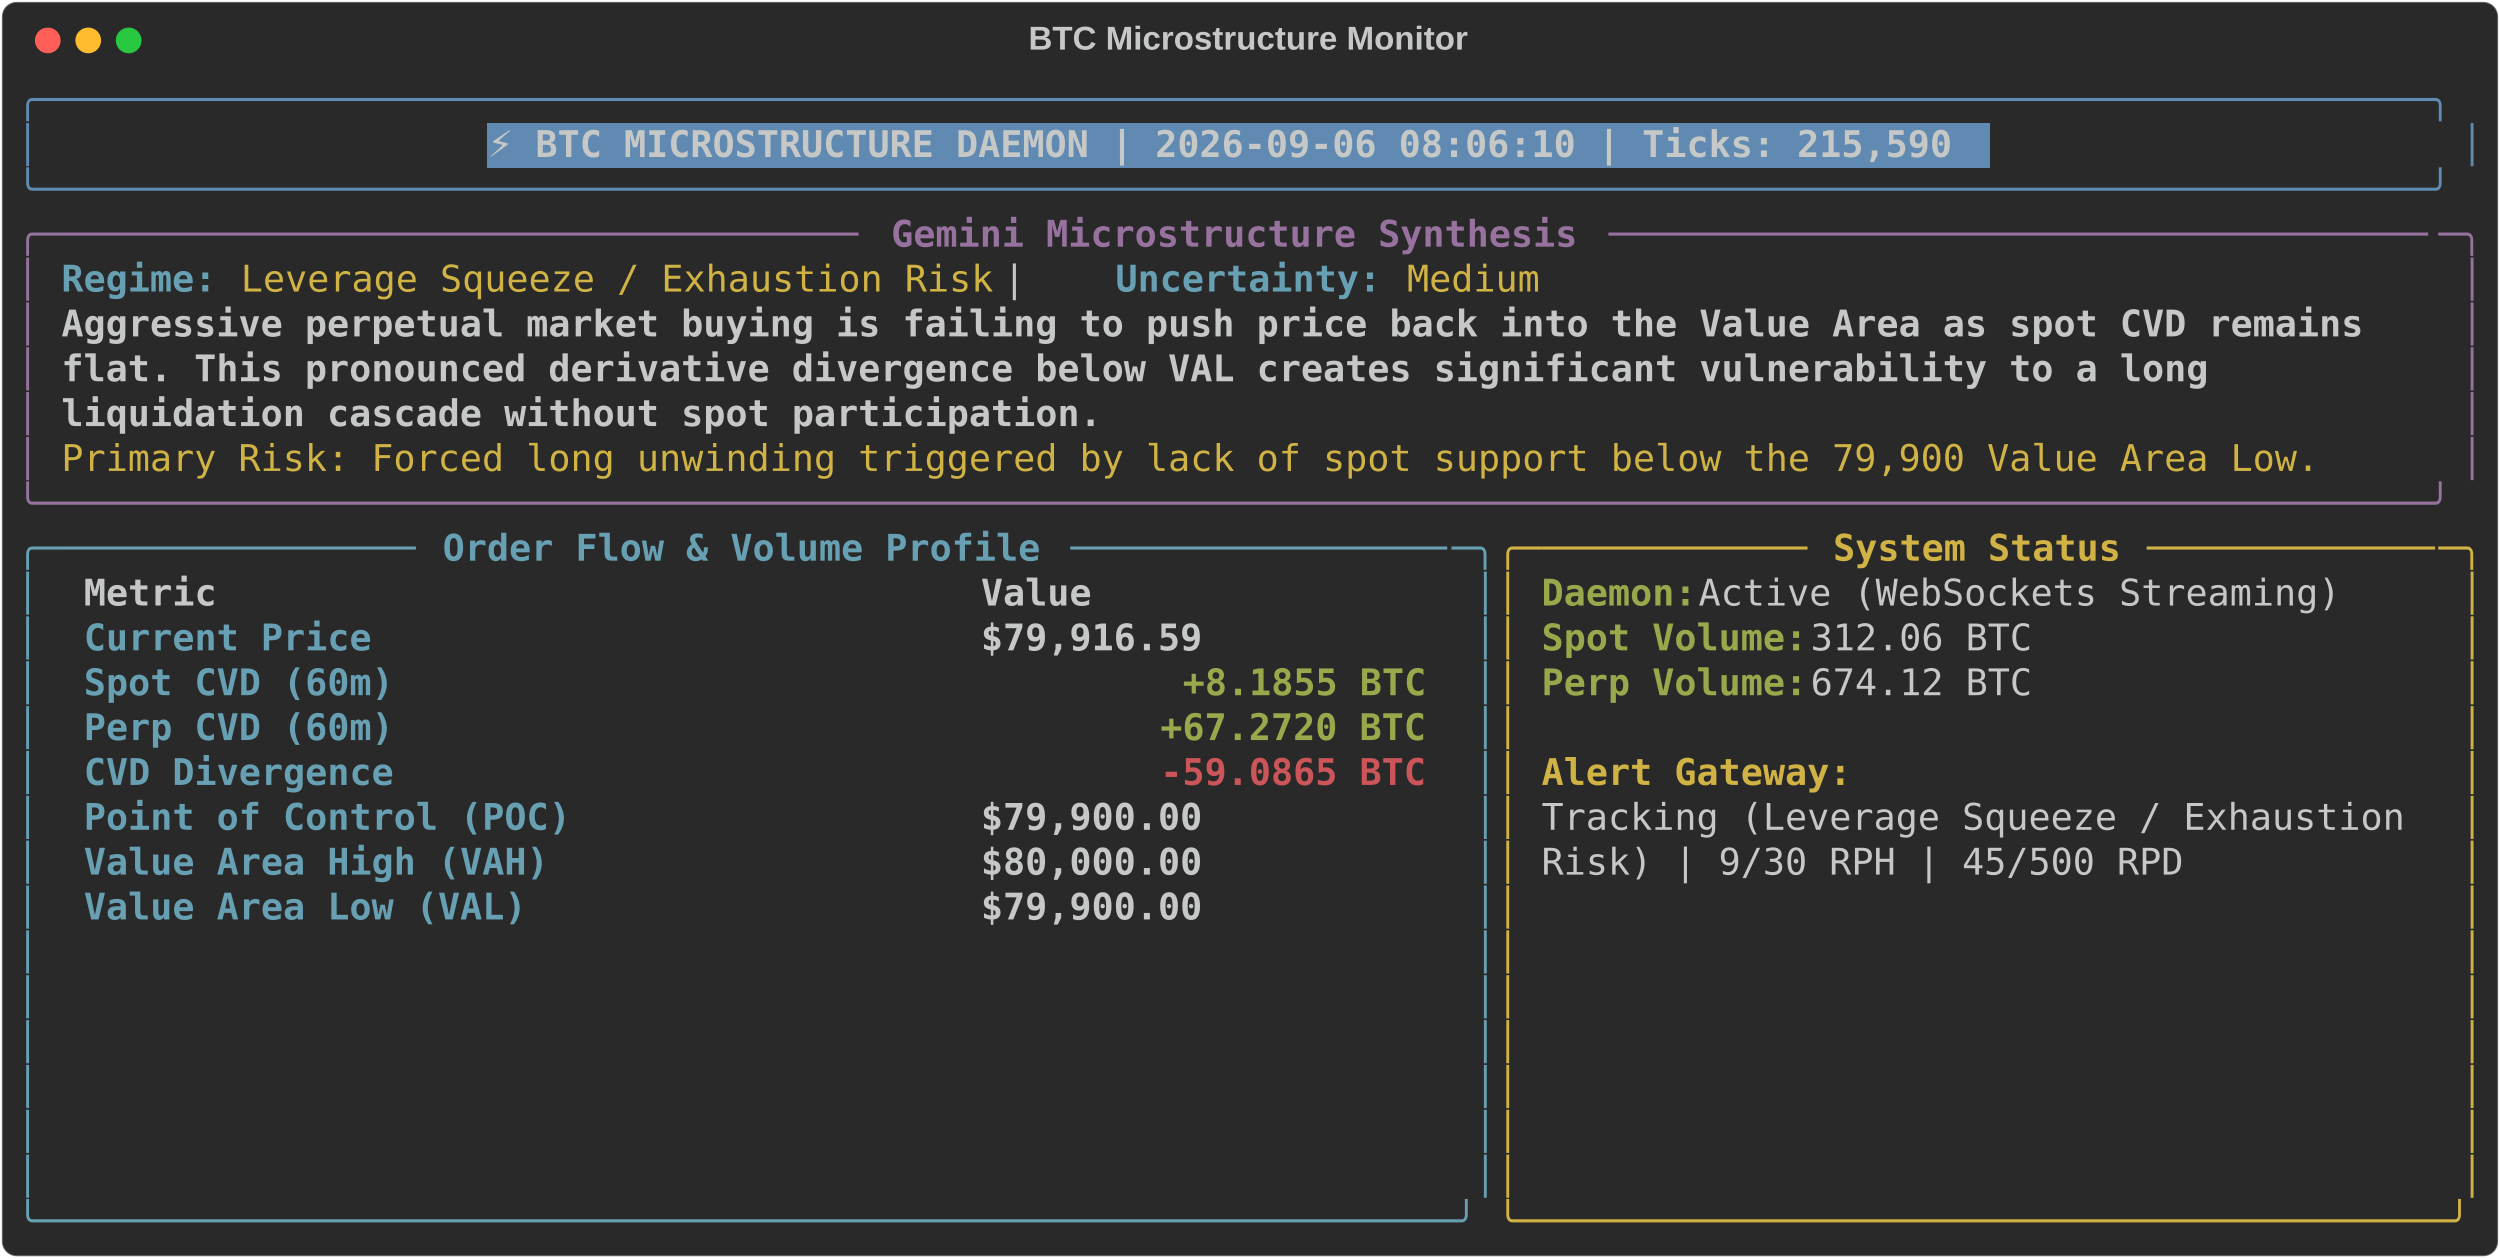
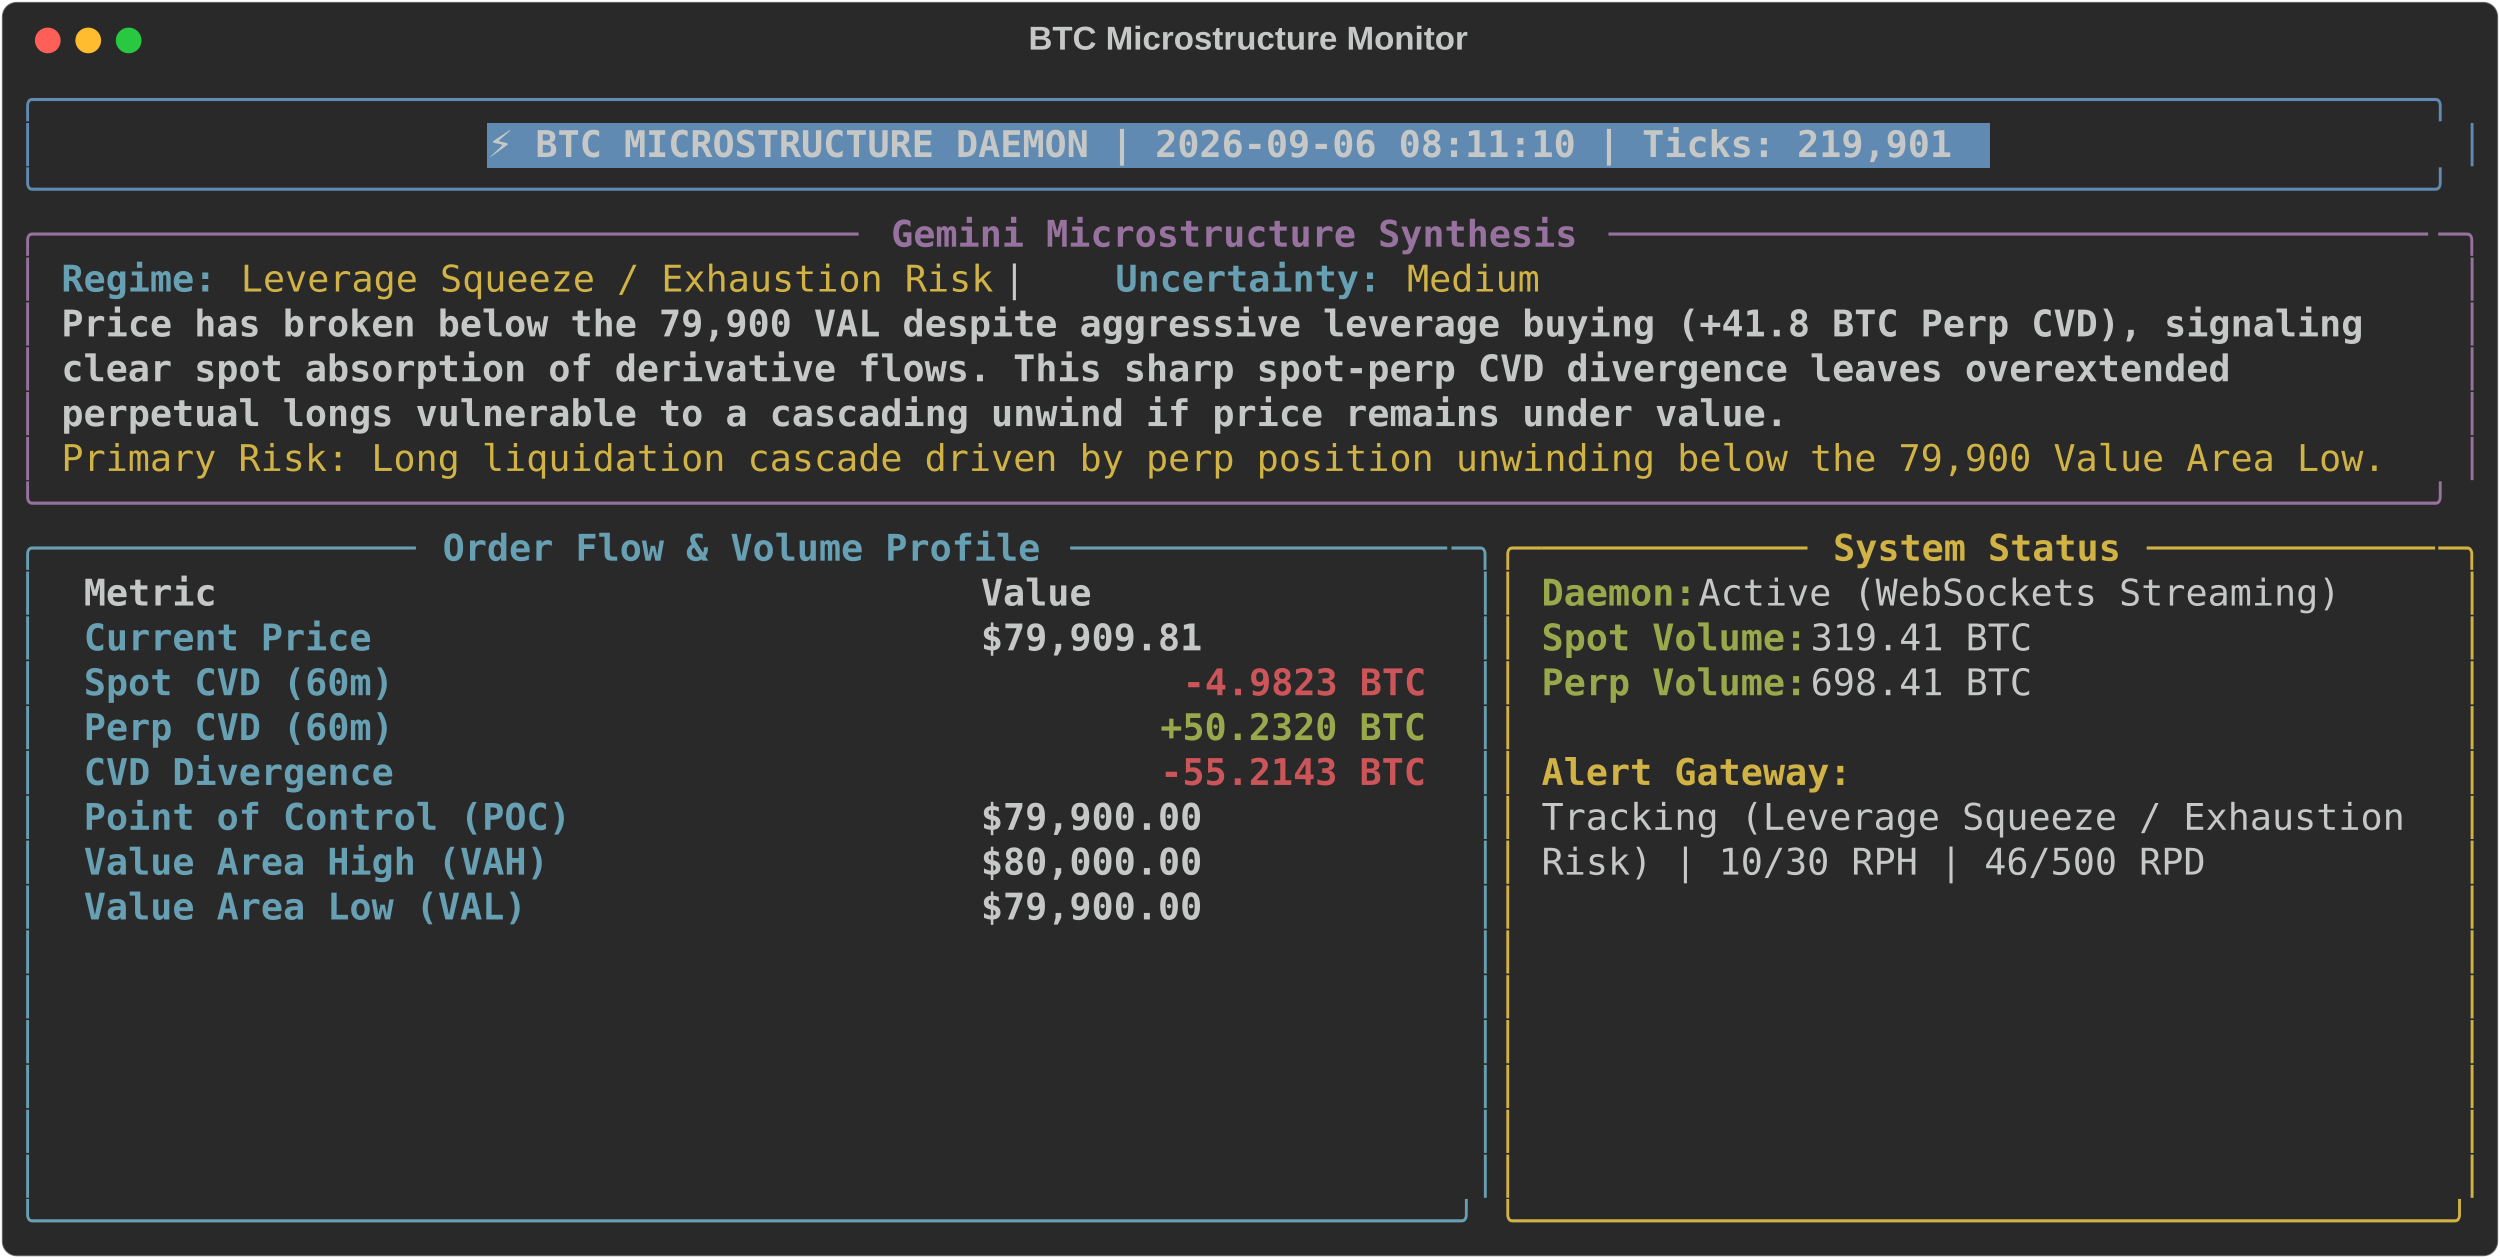
<svg xmlns="http://www.w3.org/2000/svg" class="rich-terminal" viewBox="0 0 1360 684.4">
  <style>

    @font-face {
        font-family: "Fira Code";
        src: local("FiraCode-Regular"),
                url("https://cdnjs.cloudflare.com/ajax/libs/firacode/6.2.0/woff2/FiraCode-Regular.woff2") format("woff2"),
                url("https://cdnjs.cloudflare.com/ajax/libs/firacode/6.2.0/woff/FiraCode-Regular.woff") format("woff");
        font-style: normal;
        font-weight: 400;
    }
    @font-face {
        font-family: "Fira Code";
        src: local("FiraCode-Bold"),
                url("https://cdnjs.cloudflare.com/ajax/libs/firacode/6.2.0/woff2/FiraCode-Bold.woff2") format("woff2"),
                url("https://cdnjs.cloudflare.com/ajax/libs/firacode/6.2.0/woff/FiraCode-Bold.woff") format("woff");
        font-style: bold;
        font-weight: 700;
    }

-     .terminal-547276421-matrix {
+     .terminal-3499084422-matrix {
        font-family: Fira Code, monospace;
        font-size: 20px;
        line-height: 24.4px;
        font-variant-east-asian: full-width;
    }

-     .terminal-547276421-title {
+     .terminal-3499084422-title {
        font-size: 18px;
        font-weight: bold;
        font-family: arial;
    }

-     .terminal-547276421-r1 { fill: #608ab1 }
- .terminal-547276421-r2 { fill: #c5c8c6 }
- .terminal-547276421-r3 { fill: #c5c8c6;font-weight: bold }
- .terminal-547276421-r4 { fill: #98729f }
- .terminal-547276421-r5 { fill: #98729f;font-weight: bold }
- .terminal-547276421-r6 { fill: #68a0b3;font-weight: bold }
- .terminal-547276421-r7 { fill: #d0b344 }
- .terminal-547276421-r8 { fill: #68a0b3 }
- .terminal-547276421-r9 { fill: #d0b344;font-weight: bold }
- .terminal-547276421-r10 { fill: #98a84b;font-weight: bold }
- .terminal-547276421-r11 { fill: #cc555a;font-weight: bold }
+     .terminal-3499084422-r1 { fill: #608ab1 }
+ .terminal-3499084422-r2 { fill: #c5c8c6 }
+ .terminal-3499084422-r3 { fill: #c5c8c6;font-weight: bold }
+ .terminal-3499084422-r4 { fill: #98729f }
+ .terminal-3499084422-r5 { fill: #98729f;font-weight: bold }
+ .terminal-3499084422-r6 { fill: #68a0b3;font-weight: bold }
+ .terminal-3499084422-r7 { fill: #d0b344 }
+ .terminal-3499084422-r8 { fill: #68a0b3 }
+ .terminal-3499084422-r9 { fill: #d0b344;font-weight: bold }
+ .terminal-3499084422-r10 { fill: #98a84b;font-weight: bold }
+ .terminal-3499084422-r11 { fill: #cc555a;font-weight: bold }
    </style>
  <defs>
-     <clipPath id="terminal-547276421-clip-terminal">
+     <clipPath id="terminal-3499084422-clip-terminal">
      <rect x="0" y="0" width="1341.0" height="633.4" />
    </clipPath>
-     <clipPath id="terminal-547276421-line-0">
+     <clipPath id="terminal-3499084422-line-0">
      <rect x="0" y="1.5" width="1342" height="24.65" />
    </clipPath>
-     <clipPath id="terminal-547276421-line-1">
+     <clipPath id="terminal-3499084422-line-1">
      <rect x="0" y="25.9" width="1342" height="24.65" />
    </clipPath>
-     <clipPath id="terminal-547276421-line-2">
+     <clipPath id="terminal-3499084422-line-2">
      <rect x="0" y="50.3" width="1342" height="24.65" />
    </clipPath>
-     <clipPath id="terminal-547276421-line-3">
+     <clipPath id="terminal-3499084422-line-3">
      <rect x="0" y="74.7" width="1342" height="24.65" />
    </clipPath>
-     <clipPath id="terminal-547276421-line-4">
+     <clipPath id="terminal-3499084422-line-4">
      <rect x="0" y="99.1" width="1342" height="24.65" />
    </clipPath>
-     <clipPath id="terminal-547276421-line-5">
+     <clipPath id="terminal-3499084422-line-5">
      <rect x="0" y="123.5" width="1342" height="24.65" />
    </clipPath>
-     <clipPath id="terminal-547276421-line-6">
+     <clipPath id="terminal-3499084422-line-6">
      <rect x="0" y="147.9" width="1342" height="24.65" />
    </clipPath>
-     <clipPath id="terminal-547276421-line-7">
+     <clipPath id="terminal-3499084422-line-7">
      <rect x="0" y="172.3" width="1342" height="24.65" />
    </clipPath>
-     <clipPath id="terminal-547276421-line-8">
+     <clipPath id="terminal-3499084422-line-8">
      <rect x="0" y="196.7" width="1342" height="24.65" />
    </clipPath>
-     <clipPath id="terminal-547276421-line-9">
+     <clipPath id="terminal-3499084422-line-9">
      <rect x="0" y="221.1" width="1342" height="24.65" />
    </clipPath>
-     <clipPath id="terminal-547276421-line-10">
+     <clipPath id="terminal-3499084422-line-10">
      <rect x="0" y="245.5" width="1342" height="24.65" />
    </clipPath>
-     <clipPath id="terminal-547276421-line-11">
+     <clipPath id="terminal-3499084422-line-11">
      <rect x="0" y="269.9" width="1342" height="24.65" />
    </clipPath>
-     <clipPath id="terminal-547276421-line-12">
+     <clipPath id="terminal-3499084422-line-12">
      <rect x="0" y="294.3" width="1342" height="24.65" />
    </clipPath>
-     <clipPath id="terminal-547276421-line-13">
+     <clipPath id="terminal-3499084422-line-13">
      <rect x="0" y="318.7" width="1342" height="24.65" />
    </clipPath>
-     <clipPath id="terminal-547276421-line-14">
+     <clipPath id="terminal-3499084422-line-14">
      <rect x="0" y="343.1" width="1342" height="24.65" />
    </clipPath>
-     <clipPath id="terminal-547276421-line-15">
+     <clipPath id="terminal-3499084422-line-15">
      <rect x="0" y="367.5" width="1342" height="24.65" />
    </clipPath>
-     <clipPath id="terminal-547276421-line-16">
+     <clipPath id="terminal-3499084422-line-16">
      <rect x="0" y="391.9" width="1342" height="24.65" />
    </clipPath>
-     <clipPath id="terminal-547276421-line-17">
+     <clipPath id="terminal-3499084422-line-17">
      <rect x="0" y="416.3" width="1342" height="24.65" />
    </clipPath>
-     <clipPath id="terminal-547276421-line-18">
+     <clipPath id="terminal-3499084422-line-18">
      <rect x="0" y="440.7" width="1342" height="24.65" />
    </clipPath>
-     <clipPath id="terminal-547276421-line-19">
+     <clipPath id="terminal-3499084422-line-19">
      <rect x="0" y="465.1" width="1342" height="24.65" />
    </clipPath>
-     <clipPath id="terminal-547276421-line-20">
+     <clipPath id="terminal-3499084422-line-20">
      <rect x="0" y="489.5" width="1342" height="24.65" />
    </clipPath>
-     <clipPath id="terminal-547276421-line-21">
+     <clipPath id="terminal-3499084422-line-21">
      <rect x="0" y="513.9" width="1342" height="24.65" />
    </clipPath>
-     <clipPath id="terminal-547276421-line-22">
+     <clipPath id="terminal-3499084422-line-22">
      <rect x="0" y="538.3" width="1342" height="24.65" />
    </clipPath>
-     <clipPath id="terminal-547276421-line-23">
+     <clipPath id="terminal-3499084422-line-23">
      <rect x="0" y="562.7" width="1342" height="24.65" />
    </clipPath>
-     <clipPath id="terminal-547276421-line-24">
+     <clipPath id="terminal-3499084422-line-24">
      <rect x="0" y="587.1" width="1342" height="24.65" />
    </clipPath>
  </defs>
  <rect fill="#292929" stroke="rgba(255,255,255,0.35)" stroke-width="1" x="1" y="1" width="1358" height="682.4" rx="8" />
-   <text class="terminal-547276421-title" fill="#c5c8c6" text-anchor="middle" x="679" y="27">BTC Microstructure Monitor</text>
+   <text class="terminal-3499084422-title" fill="#c5c8c6" text-anchor="middle" x="679" y="27">BTC Microstructure Monitor</text>
  <g transform="translate(26,22)">
    <circle cx="0" cy="0" r="7" fill="#ff5f57" />
    <circle cx="22" cy="0" r="7" fill="#febc2e" />
    <circle cx="44" cy="0" r="7" fill="#28c840" />
  </g>
-   <g transform="translate(9, 41)" clip-path="url(#terminal-547276421-clip-terminal)">
+   <g transform="translate(9, 41)" clip-path="url(#terminal-3499084422-clip-terminal)">
    <rect fill="#608ab1" x="256.2" y="25.9" width="817.4" height="24.65" shape-rendering="crispEdges" />
-     <g class="terminal-547276421-matrix">
-       <text class="terminal-547276421-r1" x="0" y="20" textLength="1342" clip-path="url(#terminal-547276421-line-0)">╭────────────────────────────────────────────────────────────────────────────────────────────────────────────╮</text>
-       <text class="terminal-547276421-r2" x="1342" y="20" textLength="12.2" clip-path="url(#terminal-547276421-line-0)">
- </text>
-       <text class="terminal-547276421-r1" x="0" y="44.4" textLength="12.2" clip-path="url(#terminal-547276421-line-1)">│</text>
-       <text class="terminal-547276421-r3" x="256.2" y="44.4" textLength="805.2" clip-path="url(#terminal-547276421-line-1)">⚡ BTC MICROSTRUCTURE DAEMON | 2026-09-06 08:06:10 | Ticks: 215,590</text>
-       <text class="terminal-547276421-r1" x="1329.8" y="44.4" textLength="12.2" clip-path="url(#terminal-547276421-line-1)">│</text>
-       <text class="terminal-547276421-r2" x="1342" y="44.4" textLength="12.2" clip-path="url(#terminal-547276421-line-1)">
- </text>
-       <text class="terminal-547276421-r1" x="0" y="68.8" textLength="1342" clip-path="url(#terminal-547276421-line-2)">╰────────────────────────────────────────────────────────────────────────────────────────────────────────────╯</text>
-       <text class="terminal-547276421-r2" x="1342" y="68.8" textLength="12.2" clip-path="url(#terminal-547276421-line-2)">
- </text>
-       <text class="terminal-547276421-r4" x="0" y="93.2" textLength="24.4" clip-path="url(#terminal-547276421-line-3)">╭─</text>
-       <text class="terminal-547276421-r4" x="24.4" y="93.2" textLength="439.2" clip-path="url(#terminal-547276421-line-3)">────────────────────────────────────</text>
-       <text class="terminal-547276421-r5" x="475.8" y="93.2" textLength="378.2" clip-path="url(#terminal-547276421-line-3)">Gemini Microstructure Synthesis</text>
-       <text class="terminal-547276421-r4" x="866.2" y="93.2" textLength="451.4" clip-path="url(#terminal-547276421-line-3)">─────────────────────────────────────</text>
-       <text class="terminal-547276421-r4" x="1317.6" y="93.2" textLength="24.4" clip-path="url(#terminal-547276421-line-3)">─╮</text>
-       <text class="terminal-547276421-r2" x="1342" y="93.2" textLength="12.2" clip-path="url(#terminal-547276421-line-3)">
- </text>
-       <text class="terminal-547276421-r4" x="0" y="117.6" textLength="12.2" clip-path="url(#terminal-547276421-line-4)">│</text>
-       <text class="terminal-547276421-r6" x="24.4" y="117.6" textLength="85.4" clip-path="url(#terminal-547276421-line-4)">Regime:</text>
-       <text class="terminal-547276421-r7" x="122" y="117.6" textLength="414.8" clip-path="url(#terminal-547276421-line-4)">Leverage Squeeze / Exhaustion Risk</text>
-       <text class="terminal-547276421-r2" x="536.8" y="117.6" textLength="61" clip-path="url(#terminal-547276421-line-4)">  |  </text>
-       <text class="terminal-547276421-r6" x="597.8" y="117.6" textLength="146.4" clip-path="url(#terminal-547276421-line-4)">Uncertainty:</text>
-       <text class="terminal-547276421-r7" x="756.4" y="117.6" textLength="73.2" clip-path="url(#terminal-547276421-line-4)">Medium</text>
-       <text class="terminal-547276421-r4" x="1329.8" y="117.6" textLength="12.2" clip-path="url(#terminal-547276421-line-4)">│</text>
-       <text class="terminal-547276421-r2" x="1342" y="117.6" textLength="12.2" clip-path="url(#terminal-547276421-line-4)">
- </text>
-       <text class="terminal-547276421-r4" x="0" y="142" textLength="12.2" clip-path="url(#terminal-547276421-line-5)">│</text>
-       <text class="terminal-547276421-r3" x="24.4" y="142" textLength="1281" clip-path="url(#terminal-547276421-line-5)">Aggressive perpetual market buying is failing to push price back into the Value Area as spot CVD remains </text>
-       <text class="terminal-547276421-r4" x="1329.8" y="142" textLength="12.2" clip-path="url(#terminal-547276421-line-5)">│</text>
-       <text class="terminal-547276421-r2" x="1342" y="142" textLength="12.2" clip-path="url(#terminal-547276421-line-5)">
- </text>
-       <text class="terminal-547276421-r4" x="0" y="166.4" textLength="12.2" clip-path="url(#terminal-547276421-line-6)">│</text>
-       <text class="terminal-547276421-r3" x="24.4" y="166.4" textLength="1195.6" clip-path="url(#terminal-547276421-line-6)">flat. This pronounced derivative divergence below VAL creates significant vulnerability to a long </text>
-       <text class="terminal-547276421-r4" x="1329.8" y="166.4" textLength="12.2" clip-path="url(#terminal-547276421-line-6)">│</text>
-       <text class="terminal-547276421-r2" x="1342" y="166.4" textLength="12.2" clip-path="url(#terminal-547276421-line-6)">
- </text>
-       <text class="terminal-547276421-r4" x="0" y="190.8" textLength="12.2" clip-path="url(#terminal-547276421-line-7)">│</text>
-       <text class="terminal-547276421-r3" x="24.4" y="190.8" textLength="573.4" clip-path="url(#terminal-547276421-line-7)">liquidation cascade without spot participation.</text>
-       <text class="terminal-547276421-r4" x="1329.8" y="190.8" textLength="12.2" clip-path="url(#terminal-547276421-line-7)">│</text>
-       <text class="terminal-547276421-r2" x="1342" y="190.8" textLength="12.2" clip-path="url(#terminal-547276421-line-7)">
- </text>
-       <text class="terminal-547276421-r4" x="0" y="215.2" textLength="12.2" clip-path="url(#terminal-547276421-line-8)">│</text>
-       <text class="terminal-547276421-r7" x="24.4" y="215.2" textLength="1244.4" clip-path="url(#terminal-547276421-line-8)">Primary Risk: Forced long unwinding triggered by lack of spot support below the 79,900 Value Area Low.</text>
-       <text class="terminal-547276421-r4" x="1329.8" y="215.2" textLength="12.2" clip-path="url(#terminal-547276421-line-8)">│</text>
-       <text class="terminal-547276421-r2" x="1342" y="215.2" textLength="12.2" clip-path="url(#terminal-547276421-line-8)">
- </text>
-       <text class="terminal-547276421-r4" x="0" y="239.6" textLength="1342" clip-path="url(#terminal-547276421-line-9)">╰────────────────────────────────────────────────────────────────────────────────────────────────────────────╯</text>
-       <text class="terminal-547276421-r2" x="1342" y="239.6" textLength="12.2" clip-path="url(#terminal-547276421-line-9)">
- </text>
-       <text class="terminal-547276421-r8" x="0" y="264" textLength="24.4" clip-path="url(#terminal-547276421-line-10)">╭─</text>
-       <text class="terminal-547276421-r8" x="24.4" y="264" textLength="195.2" clip-path="url(#terminal-547276421-line-10)">────────────────</text>
-       <text class="terminal-547276421-r6" x="231.8" y="264" textLength="329.4" clip-path="url(#terminal-547276421-line-10)">Order Flow &amp; Volume Profile</text>
-       <text class="terminal-547276421-r8" x="573.4" y="264" textLength="207.4" clip-path="url(#terminal-547276421-line-10)">─────────────────</text>
-       <text class="terminal-547276421-r8" x="780.8" y="264" textLength="24.4" clip-path="url(#terminal-547276421-line-10)">─╮</text>
-       <text class="terminal-547276421-r7" x="805.2" y="264" textLength="24.4" clip-path="url(#terminal-547276421-line-10)">╭─</text>
-       <text class="terminal-547276421-r7" x="829.6" y="264" textLength="146.4" clip-path="url(#terminal-547276421-line-10)">────────────</text>
-       <text class="terminal-547276421-r9" x="988.2" y="264" textLength="158.6" clip-path="url(#terminal-547276421-line-10)">System Status</text>
-       <text class="terminal-547276421-r7" x="1159" y="264" textLength="158.6" clip-path="url(#terminal-547276421-line-10)">─────────────</text>
-       <text class="terminal-547276421-r7" x="1317.6" y="264" textLength="24.4" clip-path="url(#terminal-547276421-line-10)">─╮</text>
-       <text class="terminal-547276421-r2" x="1342" y="264" textLength="12.2" clip-path="url(#terminal-547276421-line-10)">
- </text>
-       <text class="terminal-547276421-r8" x="0" y="288.4" textLength="12.2" clip-path="url(#terminal-547276421-line-11)">│</text>
-       <text class="terminal-547276421-r3" x="36.6" y="288.4" textLength="463.6" clip-path="url(#terminal-547276421-line-11)">Metric                                </text>
-       <text class="terminal-547276421-r3" x="524.6" y="288.4" textLength="244" clip-path="url(#terminal-547276421-line-11)">               Value</text>
-       <text class="terminal-547276421-r8" x="793" y="288.4" textLength="12.2" clip-path="url(#terminal-547276421-line-11)">│</text>
-       <text class="terminal-547276421-r7" x="805.2" y="288.4" textLength="12.2" clip-path="url(#terminal-547276421-line-11)">│</text>
-       <text class="terminal-547276421-r10" x="829.6" y="288.4" textLength="85.4" clip-path="url(#terminal-547276421-line-11)">Daemon:</text>
-       <text class="terminal-547276421-r2" x="915" y="288.4" textLength="366" clip-path="url(#terminal-547276421-line-11)"> Active (WebSockets Streaming)</text>
-       <text class="terminal-547276421-r7" x="1329.8" y="288.4" textLength="12.2" clip-path="url(#terminal-547276421-line-11)">│</text>
-       <text class="terminal-547276421-r2" x="1342" y="288.4" textLength="12.2" clip-path="url(#terminal-547276421-line-11)">
- </text>
-       <text class="terminal-547276421-r8" x="0" y="312.8" textLength="12.2" clip-path="url(#terminal-547276421-line-12)">│</text>
-       <text class="terminal-547276421-r6" x="36.6" y="312.8" textLength="463.6" clip-path="url(#terminal-547276421-line-12)">Current Price                         </text>
-       <text class="terminal-547276421-r3" x="524.6" y="312.8" textLength="244" clip-path="url(#terminal-547276421-line-12)">          $79,916.59</text>
-       <text class="terminal-547276421-r8" x="793" y="312.8" textLength="12.2" clip-path="url(#terminal-547276421-line-12)">│</text>
-       <text class="terminal-547276421-r7" x="805.2" y="312.8" textLength="12.2" clip-path="url(#terminal-547276421-line-12)">│</text>
-       <text class="terminal-547276421-r10" x="829.6" y="312.8" textLength="146.4" clip-path="url(#terminal-547276421-line-12)">Spot Volume:</text>
-       <text class="terminal-547276421-r2" x="976" y="312.8" textLength="134.2" clip-path="url(#terminal-547276421-line-12)"> 312.06 BTC</text>
-       <text class="terminal-547276421-r7" x="1329.8" y="312.8" textLength="12.2" clip-path="url(#terminal-547276421-line-12)">│</text>
-       <text class="terminal-547276421-r2" x="1342" y="312.8" textLength="12.2" clip-path="url(#terminal-547276421-line-12)">
- </text>
-       <text class="terminal-547276421-r8" x="0" y="337.2" textLength="12.2" clip-path="url(#terminal-547276421-line-13)">│</text>
-       <text class="terminal-547276421-r6" x="36.6" y="337.2" textLength="463.6" clip-path="url(#terminal-547276421-line-13)">Spot CVD (60m)                        </text>
-       <text class="terminal-547276421-r10" x="634.4" y="337.2" textLength="134.2" clip-path="url(#terminal-547276421-line-13)">+8.1855 BTC</text>
-       <text class="terminal-547276421-r8" x="793" y="337.2" textLength="12.2" clip-path="url(#terminal-547276421-line-13)">│</text>
-       <text class="terminal-547276421-r7" x="805.2" y="337.2" textLength="12.2" clip-path="url(#terminal-547276421-line-13)">│</text>
-       <text class="terminal-547276421-r10" x="829.6" y="337.2" textLength="146.4" clip-path="url(#terminal-547276421-line-13)">Perp Volume:</text>
-       <text class="terminal-547276421-r2" x="976" y="337.2" textLength="134.2" clip-path="url(#terminal-547276421-line-13)"> 674.12 BTC</text>
-       <text class="terminal-547276421-r7" x="1329.8" y="337.2" textLength="12.2" clip-path="url(#terminal-547276421-line-13)">│</text>
-       <text class="terminal-547276421-r2" x="1342" y="337.2" textLength="12.2" clip-path="url(#terminal-547276421-line-13)">
- </text>
-       <text class="terminal-547276421-r8" x="0" y="361.6" textLength="12.2" clip-path="url(#terminal-547276421-line-14)">│</text>
-       <text class="terminal-547276421-r6" x="36.6" y="361.6" textLength="463.6" clip-path="url(#terminal-547276421-line-14)">Perp CVD (60m)                        </text>
-       <text class="terminal-547276421-r10" x="622.2" y="361.6" textLength="146.4" clip-path="url(#terminal-547276421-line-14)">+67.2720 BTC</text>
-       <text class="terminal-547276421-r8" x="793" y="361.6" textLength="12.2" clip-path="url(#terminal-547276421-line-14)">│</text>
-       <text class="terminal-547276421-r7" x="805.2" y="361.6" textLength="12.2" clip-path="url(#terminal-547276421-line-14)">│</text>
-       <text class="terminal-547276421-r7" x="1329.8" y="361.6" textLength="12.2" clip-path="url(#terminal-547276421-line-14)">│</text>
-       <text class="terminal-547276421-r2" x="1342" y="361.6" textLength="12.2" clip-path="url(#terminal-547276421-line-14)">
- </text>
-       <text class="terminal-547276421-r8" x="0" y="386" textLength="12.2" clip-path="url(#terminal-547276421-line-15)">│</text>
-       <text class="terminal-547276421-r6" x="36.6" y="386" textLength="463.6" clip-path="url(#terminal-547276421-line-15)">CVD Divergence                        </text>
-       <text class="terminal-547276421-r11" x="622.2" y="386" textLength="146.4" clip-path="url(#terminal-547276421-line-15)">-59.0865 BTC</text>
-       <text class="terminal-547276421-r8" x="793" y="386" textLength="12.2" clip-path="url(#terminal-547276421-line-15)">│</text>
-       <text class="terminal-547276421-r7" x="805.2" y="386" textLength="12.2" clip-path="url(#terminal-547276421-line-15)">│</text>
-       <text class="terminal-547276421-r9" x="829.6" y="386" textLength="170.8" clip-path="url(#terminal-547276421-line-15)">Alert Gateway:</text>
-       <text class="terminal-547276421-r7" x="1329.8" y="386" textLength="12.2" clip-path="url(#terminal-547276421-line-15)">│</text>
-       <text class="terminal-547276421-r2" x="1342" y="386" textLength="12.2" clip-path="url(#terminal-547276421-line-15)">
- </text>
-       <text class="terminal-547276421-r8" x="0" y="410.4" textLength="12.2" clip-path="url(#terminal-547276421-line-16)">│</text>
-       <text class="terminal-547276421-r6" x="36.6" y="410.4" textLength="463.6" clip-path="url(#terminal-547276421-line-16)">Point of Control (POC)                </text>
-       <text class="terminal-547276421-r3" x="524.6" y="410.4" textLength="244" clip-path="url(#terminal-547276421-line-16)">          $79,900.00</text>
-       <text class="terminal-547276421-r8" x="793" y="410.4" textLength="12.2" clip-path="url(#terminal-547276421-line-16)">│</text>
-       <text class="terminal-547276421-r7" x="805.2" y="410.4" textLength="12.2" clip-path="url(#terminal-547276421-line-16)">│</text>
-       <text class="terminal-547276421-r2" x="829.6" y="410.4" textLength="488" clip-path="url(#terminal-547276421-line-16)">Tracking (Leverage Squeeze / Exhaustion </text>
-       <text class="terminal-547276421-r7" x="1329.8" y="410.4" textLength="12.2" clip-path="url(#terminal-547276421-line-16)">│</text>
-       <text class="terminal-547276421-r2" x="1342" y="410.4" textLength="12.2" clip-path="url(#terminal-547276421-line-16)">
- </text>
-       <text class="terminal-547276421-r8" x="0" y="434.8" textLength="12.2" clip-path="url(#terminal-547276421-line-17)">│</text>
-       <text class="terminal-547276421-r6" x="36.6" y="434.8" textLength="463.6" clip-path="url(#terminal-547276421-line-17)">Value Area High (VAH)                 </text>
-       <text class="terminal-547276421-r3" x="524.6" y="434.8" textLength="244" clip-path="url(#terminal-547276421-line-17)">          $80,000.00</text>
-       <text class="terminal-547276421-r8" x="793" y="434.8" textLength="12.2" clip-path="url(#terminal-547276421-line-17)">│</text>
-       <text class="terminal-547276421-r7" x="805.2" y="434.8" textLength="12.2" clip-path="url(#terminal-547276421-line-17)">│</text>
-       <text class="terminal-547276421-r2" x="829.6" y="434.8" textLength="353.8" clip-path="url(#terminal-547276421-line-17)">Risk) | 9/30 RPH | 45/500 RPD</text>
-       <text class="terminal-547276421-r7" x="1329.8" y="434.8" textLength="12.2" clip-path="url(#terminal-547276421-line-17)">│</text>
-       <text class="terminal-547276421-r2" x="1342" y="434.8" textLength="12.2" clip-path="url(#terminal-547276421-line-17)">
- </text>
-       <text class="terminal-547276421-r8" x="0" y="459.2" textLength="12.2" clip-path="url(#terminal-547276421-line-18)">│</text>
-       <text class="terminal-547276421-r6" x="36.6" y="459.2" textLength="463.6" clip-path="url(#terminal-547276421-line-18)">Value Area Low (VAL)                  </text>
-       <text class="terminal-547276421-r3" x="524.6" y="459.2" textLength="244" clip-path="url(#terminal-547276421-line-18)">          $79,900.00</text>
-       <text class="terminal-547276421-r8" x="793" y="459.2" textLength="12.2" clip-path="url(#terminal-547276421-line-18)">│</text>
-       <text class="terminal-547276421-r7" x="805.2" y="459.2" textLength="12.2" clip-path="url(#terminal-547276421-line-18)">│</text>
-       <text class="terminal-547276421-r7" x="1329.8" y="459.2" textLength="12.2" clip-path="url(#terminal-547276421-line-18)">│</text>
-       <text class="terminal-547276421-r2" x="1342" y="459.2" textLength="12.2" clip-path="url(#terminal-547276421-line-18)">
- </text>
-       <text class="terminal-547276421-r8" x="0" y="483.6" textLength="12.2" clip-path="url(#terminal-547276421-line-19)">│</text>
-       <text class="terminal-547276421-r8" x="793" y="483.6" textLength="12.2" clip-path="url(#terminal-547276421-line-19)">│</text>
-       <text class="terminal-547276421-r7" x="805.2" y="483.6" textLength="12.2" clip-path="url(#terminal-547276421-line-19)">│</text>
-       <text class="terminal-547276421-r7" x="1329.8" y="483.6" textLength="12.2" clip-path="url(#terminal-547276421-line-19)">│</text>
-       <text class="terminal-547276421-r2" x="1342" y="483.6" textLength="12.2" clip-path="url(#terminal-547276421-line-19)">
- </text>
-       <text class="terminal-547276421-r8" x="0" y="508" textLength="12.2" clip-path="url(#terminal-547276421-line-20)">│</text>
-       <text class="terminal-547276421-r8" x="793" y="508" textLength="12.2" clip-path="url(#terminal-547276421-line-20)">│</text>
-       <text class="terminal-547276421-r7" x="805.2" y="508" textLength="12.2" clip-path="url(#terminal-547276421-line-20)">│</text>
-       <text class="terminal-547276421-r7" x="1329.8" y="508" textLength="12.2" clip-path="url(#terminal-547276421-line-20)">│</text>
-       <text class="terminal-547276421-r2" x="1342" y="508" textLength="12.2" clip-path="url(#terminal-547276421-line-20)">
- </text>
-       <text class="terminal-547276421-r8" x="0" y="532.4" textLength="12.2" clip-path="url(#terminal-547276421-line-21)">│</text>
-       <text class="terminal-547276421-r8" x="793" y="532.4" textLength="12.2" clip-path="url(#terminal-547276421-line-21)">│</text>
-       <text class="terminal-547276421-r7" x="805.2" y="532.4" textLength="12.2" clip-path="url(#terminal-547276421-line-21)">│</text>
-       <text class="terminal-547276421-r7" x="1329.8" y="532.4" textLength="12.2" clip-path="url(#terminal-547276421-line-21)">│</text>
-       <text class="terminal-547276421-r2" x="1342" y="532.4" textLength="12.2" clip-path="url(#terminal-547276421-line-21)">
- </text>
-       <text class="terminal-547276421-r8" x="0" y="556.8" textLength="12.2" clip-path="url(#terminal-547276421-line-22)">│</text>
-       <text class="terminal-547276421-r8" x="793" y="556.8" textLength="12.2" clip-path="url(#terminal-547276421-line-22)">│</text>
-       <text class="terminal-547276421-r7" x="805.2" y="556.8" textLength="12.2" clip-path="url(#terminal-547276421-line-22)">│</text>
-       <text class="terminal-547276421-r7" x="1329.8" y="556.8" textLength="12.2" clip-path="url(#terminal-547276421-line-22)">│</text>
-       <text class="terminal-547276421-r2" x="1342" y="556.8" textLength="12.2" clip-path="url(#terminal-547276421-line-22)">
- </text>
-       <text class="terminal-547276421-r8" x="0" y="581.2" textLength="12.2" clip-path="url(#terminal-547276421-line-23)">│</text>
-       <text class="terminal-547276421-r8" x="793" y="581.2" textLength="12.2" clip-path="url(#terminal-547276421-line-23)">│</text>
-       <text class="terminal-547276421-r7" x="805.2" y="581.2" textLength="12.2" clip-path="url(#terminal-547276421-line-23)">│</text>
-       <text class="terminal-547276421-r7" x="1329.8" y="581.2" textLength="12.2" clip-path="url(#terminal-547276421-line-23)">│</text>
-       <text class="terminal-547276421-r2" x="1342" y="581.2" textLength="12.2" clip-path="url(#terminal-547276421-line-23)">
- </text>
-       <text class="terminal-547276421-r8" x="0" y="605.6" textLength="12.2" clip-path="url(#terminal-547276421-line-24)">│</text>
-       <text class="terminal-547276421-r8" x="793" y="605.6" textLength="12.2" clip-path="url(#terminal-547276421-line-24)">│</text>
-       <text class="terminal-547276421-r7" x="805.2" y="605.6" textLength="12.2" clip-path="url(#terminal-547276421-line-24)">│</text>
-       <text class="terminal-547276421-r7" x="1329.8" y="605.6" textLength="12.2" clip-path="url(#terminal-547276421-line-24)">│</text>
-       <text class="terminal-547276421-r2" x="1342" y="605.6" textLength="12.2" clip-path="url(#terminal-547276421-line-24)">
- </text>
-       <text class="terminal-547276421-r8" x="0" y="630" textLength="805.2" clip-path="url(#terminal-547276421-line-25)">╰────────────────────────────────────────────────────────────────╯</text>
-       <text class="terminal-547276421-r7" x="805.2" y="630" textLength="536.8" clip-path="url(#terminal-547276421-line-25)">╰──────────────────────────────────────────╯</text>
-       <text class="terminal-547276421-r2" x="1342" y="630" textLength="12.2" clip-path="url(#terminal-547276421-line-25)">
+     <g class="terminal-3499084422-matrix">
+       <text class="terminal-3499084422-r1" x="0" y="20" textLength="1342" clip-path="url(#terminal-3499084422-line-0)">╭────────────────────────────────────────────────────────────────────────────────────────────────────────────╮</text>
+       <text class="terminal-3499084422-r2" x="1342" y="20" textLength="12.2" clip-path="url(#terminal-3499084422-line-0)">
+ </text>
+       <text class="terminal-3499084422-r1" x="0" y="44.4" textLength="12.2" clip-path="url(#terminal-3499084422-line-1)">│</text>
+       <text class="terminal-3499084422-r3" x="256.2" y="44.4" textLength="805.2" clip-path="url(#terminal-3499084422-line-1)">⚡ BTC MICROSTRUCTURE DAEMON | 2026-09-06 08:11:10 | Ticks: 219,901</text>
+       <text class="terminal-3499084422-r1" x="1329.8" y="44.4" textLength="12.2" clip-path="url(#terminal-3499084422-line-1)">│</text>
+       <text class="terminal-3499084422-r2" x="1342" y="44.4" textLength="12.2" clip-path="url(#terminal-3499084422-line-1)">
+ </text>
+       <text class="terminal-3499084422-r1" x="0" y="68.8" textLength="1342" clip-path="url(#terminal-3499084422-line-2)">╰────────────────────────────────────────────────────────────────────────────────────────────────────────────╯</text>
+       <text class="terminal-3499084422-r2" x="1342" y="68.8" textLength="12.2" clip-path="url(#terminal-3499084422-line-2)">
+ </text>
+       <text class="terminal-3499084422-r4" x="0" y="93.2" textLength="24.4" clip-path="url(#terminal-3499084422-line-3)">╭─</text>
+       <text class="terminal-3499084422-r4" x="24.4" y="93.2" textLength="439.2" clip-path="url(#terminal-3499084422-line-3)">────────────────────────────────────</text>
+       <text class="terminal-3499084422-r5" x="475.8" y="93.2" textLength="378.2" clip-path="url(#terminal-3499084422-line-3)">Gemini Microstructure Synthesis</text>
+       <text class="terminal-3499084422-r4" x="866.2" y="93.2" textLength="451.4" clip-path="url(#terminal-3499084422-line-3)">─────────────────────────────────────</text>
+       <text class="terminal-3499084422-r4" x="1317.6" y="93.2" textLength="24.4" clip-path="url(#terminal-3499084422-line-3)">─╮</text>
+       <text class="terminal-3499084422-r2" x="1342" y="93.2" textLength="12.2" clip-path="url(#terminal-3499084422-line-3)">
+ </text>
+       <text class="terminal-3499084422-r4" x="0" y="117.6" textLength="12.2" clip-path="url(#terminal-3499084422-line-4)">│</text>
+       <text class="terminal-3499084422-r6" x="24.4" y="117.6" textLength="85.4" clip-path="url(#terminal-3499084422-line-4)">Regime:</text>
+       <text class="terminal-3499084422-r7" x="122" y="117.6" textLength="414.8" clip-path="url(#terminal-3499084422-line-4)">Leverage Squeeze / Exhaustion Risk</text>
+       <text class="terminal-3499084422-r2" x="536.8" y="117.6" textLength="61" clip-path="url(#terminal-3499084422-line-4)">  |  </text>
+       <text class="terminal-3499084422-r6" x="597.8" y="117.6" textLength="146.4" clip-path="url(#terminal-3499084422-line-4)">Uncertainty:</text>
+       <text class="terminal-3499084422-r7" x="756.4" y="117.6" textLength="73.2" clip-path="url(#terminal-3499084422-line-4)">Medium</text>
+       <text class="terminal-3499084422-r4" x="1329.8" y="117.6" textLength="12.2" clip-path="url(#terminal-3499084422-line-4)">│</text>
+       <text class="terminal-3499084422-r2" x="1342" y="117.6" textLength="12.2" clip-path="url(#terminal-3499084422-line-4)">
+ </text>
+       <text class="terminal-3499084422-r4" x="0" y="142" textLength="12.2" clip-path="url(#terminal-3499084422-line-5)">│</text>
+       <text class="terminal-3499084422-r3" x="24.4" y="142" textLength="1281" clip-path="url(#terminal-3499084422-line-5)">Price has broken below the 79,900 VAL despite aggressive leverage buying (+41.8 BTC Perp CVD), signaling </text>
+       <text class="terminal-3499084422-r4" x="1329.8" y="142" textLength="12.2" clip-path="url(#terminal-3499084422-line-5)">│</text>
+       <text class="terminal-3499084422-r2" x="1342" y="142" textLength="12.2" clip-path="url(#terminal-3499084422-line-5)">
+ </text>
+       <text class="terminal-3499084422-r4" x="0" y="166.4" textLength="12.2" clip-path="url(#terminal-3499084422-line-6)">│</text>
+       <text class="terminal-3499084422-r3" x="24.4" y="166.4" textLength="1207.8" clip-path="url(#terminal-3499084422-line-6)">clear spot absorption of derivative flows. This sharp spot-perp CVD divergence leaves overextended </text>
+       <text class="terminal-3499084422-r4" x="1329.8" y="166.4" textLength="12.2" clip-path="url(#terminal-3499084422-line-6)">│</text>
+       <text class="terminal-3499084422-r2" x="1342" y="166.4" textLength="12.2" clip-path="url(#terminal-3499084422-line-6)">
+ </text>
+       <text class="terminal-3499084422-r4" x="0" y="190.8" textLength="12.2" clip-path="url(#terminal-3499084422-line-7)">│</text>
+       <text class="terminal-3499084422-r3" x="24.4" y="190.8" textLength="951.6" clip-path="url(#terminal-3499084422-line-7)">perpetual longs vulnerable to a cascading unwind if price remains under value.</text>
+       <text class="terminal-3499084422-r4" x="1329.8" y="190.8" textLength="12.2" clip-path="url(#terminal-3499084422-line-7)">│</text>
+       <text class="terminal-3499084422-r2" x="1342" y="190.8" textLength="12.2" clip-path="url(#terminal-3499084422-line-7)">
+ </text>
+       <text class="terminal-3499084422-r4" x="0" y="215.2" textLength="12.2" clip-path="url(#terminal-3499084422-line-8)">│</text>
+       <text class="terminal-3499084422-r7" x="24.4" y="215.2" textLength="1281" clip-path="url(#terminal-3499084422-line-8)">Primary Risk: Long liquidation cascade driven by perp position unwinding below the 79,900 Value Area Low.</text>
+       <text class="terminal-3499084422-r4" x="1329.8" y="215.2" textLength="12.2" clip-path="url(#terminal-3499084422-line-8)">│</text>
+       <text class="terminal-3499084422-r2" x="1342" y="215.2" textLength="12.2" clip-path="url(#terminal-3499084422-line-8)">
+ </text>
+       <text class="terminal-3499084422-r4" x="0" y="239.6" textLength="1342" clip-path="url(#terminal-3499084422-line-9)">╰────────────────────────────────────────────────────────────────────────────────────────────────────────────╯</text>
+       <text class="terminal-3499084422-r2" x="1342" y="239.6" textLength="12.2" clip-path="url(#terminal-3499084422-line-9)">
+ </text>
+       <text class="terminal-3499084422-r8" x="0" y="264" textLength="24.4" clip-path="url(#terminal-3499084422-line-10)">╭─</text>
+       <text class="terminal-3499084422-r8" x="24.4" y="264" textLength="195.2" clip-path="url(#terminal-3499084422-line-10)">────────────────</text>
+       <text class="terminal-3499084422-r6" x="231.8" y="264" textLength="329.4" clip-path="url(#terminal-3499084422-line-10)">Order Flow &amp; Volume Profile</text>
+       <text class="terminal-3499084422-r8" x="573.4" y="264" textLength="207.4" clip-path="url(#terminal-3499084422-line-10)">─────────────────</text>
+       <text class="terminal-3499084422-r8" x="780.8" y="264" textLength="24.4" clip-path="url(#terminal-3499084422-line-10)">─╮</text>
+       <text class="terminal-3499084422-r7" x="805.2" y="264" textLength="24.4" clip-path="url(#terminal-3499084422-line-10)">╭─</text>
+       <text class="terminal-3499084422-r7" x="829.6" y="264" textLength="146.4" clip-path="url(#terminal-3499084422-line-10)">────────────</text>
+       <text class="terminal-3499084422-r9" x="988.2" y="264" textLength="158.6" clip-path="url(#terminal-3499084422-line-10)">System Status</text>
+       <text class="terminal-3499084422-r7" x="1159" y="264" textLength="158.6" clip-path="url(#terminal-3499084422-line-10)">─────────────</text>
+       <text class="terminal-3499084422-r7" x="1317.6" y="264" textLength="24.4" clip-path="url(#terminal-3499084422-line-10)">─╮</text>
+       <text class="terminal-3499084422-r2" x="1342" y="264" textLength="12.2" clip-path="url(#terminal-3499084422-line-10)">
+ </text>
+       <text class="terminal-3499084422-r8" x="0" y="288.4" textLength="12.2" clip-path="url(#terminal-3499084422-line-11)">│</text>
+       <text class="terminal-3499084422-r3" x="36.6" y="288.4" textLength="463.6" clip-path="url(#terminal-3499084422-line-11)">Metric                                </text>
+       <text class="terminal-3499084422-r3" x="524.6" y="288.4" textLength="244" clip-path="url(#terminal-3499084422-line-11)">               Value</text>
+       <text class="terminal-3499084422-r8" x="793" y="288.4" textLength="12.2" clip-path="url(#terminal-3499084422-line-11)">│</text>
+       <text class="terminal-3499084422-r7" x="805.2" y="288.4" textLength="12.2" clip-path="url(#terminal-3499084422-line-11)">│</text>
+       <text class="terminal-3499084422-r10" x="829.6" y="288.4" textLength="85.4" clip-path="url(#terminal-3499084422-line-11)">Daemon:</text>
+       <text class="terminal-3499084422-r2" x="915" y="288.4" textLength="366" clip-path="url(#terminal-3499084422-line-11)"> Active (WebSockets Streaming)</text>
+       <text class="terminal-3499084422-r7" x="1329.8" y="288.4" textLength="12.2" clip-path="url(#terminal-3499084422-line-11)">│</text>
+       <text class="terminal-3499084422-r2" x="1342" y="288.4" textLength="12.2" clip-path="url(#terminal-3499084422-line-11)">
+ </text>
+       <text class="terminal-3499084422-r8" x="0" y="312.8" textLength="12.2" clip-path="url(#terminal-3499084422-line-12)">│</text>
+       <text class="terminal-3499084422-r6" x="36.6" y="312.8" textLength="463.6" clip-path="url(#terminal-3499084422-line-12)">Current Price                         </text>
+       <text class="terminal-3499084422-r3" x="524.6" y="312.8" textLength="244" clip-path="url(#terminal-3499084422-line-12)">          $79,909.81</text>
+       <text class="terminal-3499084422-r8" x="793" y="312.8" textLength="12.2" clip-path="url(#terminal-3499084422-line-12)">│</text>
+       <text class="terminal-3499084422-r7" x="805.2" y="312.8" textLength="12.2" clip-path="url(#terminal-3499084422-line-12)">│</text>
+       <text class="terminal-3499084422-r10" x="829.6" y="312.8" textLength="146.4" clip-path="url(#terminal-3499084422-line-12)">Spot Volume:</text>
+       <text class="terminal-3499084422-r2" x="976" y="312.8" textLength="134.2" clip-path="url(#terminal-3499084422-line-12)"> 319.41 BTC</text>
+       <text class="terminal-3499084422-r7" x="1329.8" y="312.8" textLength="12.2" clip-path="url(#terminal-3499084422-line-12)">│</text>
+       <text class="terminal-3499084422-r2" x="1342" y="312.8" textLength="12.2" clip-path="url(#terminal-3499084422-line-12)">
+ </text>
+       <text class="terminal-3499084422-r8" x="0" y="337.2" textLength="12.2" clip-path="url(#terminal-3499084422-line-13)">│</text>
+       <text class="terminal-3499084422-r6" x="36.6" y="337.2" textLength="463.6" clip-path="url(#terminal-3499084422-line-13)">Spot CVD (60m)                        </text>
+       <text class="terminal-3499084422-r11" x="634.4" y="337.2" textLength="134.2" clip-path="url(#terminal-3499084422-line-13)">-4.9823 BTC</text>
+       <text class="terminal-3499084422-r8" x="793" y="337.2" textLength="12.2" clip-path="url(#terminal-3499084422-line-13)">│</text>
+       <text class="terminal-3499084422-r7" x="805.2" y="337.2" textLength="12.2" clip-path="url(#terminal-3499084422-line-13)">│</text>
+       <text class="terminal-3499084422-r10" x="829.6" y="337.2" textLength="146.4" clip-path="url(#terminal-3499084422-line-13)">Perp Volume:</text>
+       <text class="terminal-3499084422-r2" x="976" y="337.2" textLength="134.2" clip-path="url(#terminal-3499084422-line-13)"> 698.41 BTC</text>
+       <text class="terminal-3499084422-r7" x="1329.8" y="337.2" textLength="12.2" clip-path="url(#terminal-3499084422-line-13)">│</text>
+       <text class="terminal-3499084422-r2" x="1342" y="337.2" textLength="12.2" clip-path="url(#terminal-3499084422-line-13)">
+ </text>
+       <text class="terminal-3499084422-r8" x="0" y="361.6" textLength="12.2" clip-path="url(#terminal-3499084422-line-14)">│</text>
+       <text class="terminal-3499084422-r6" x="36.6" y="361.6" textLength="463.6" clip-path="url(#terminal-3499084422-line-14)">Perp CVD (60m)                        </text>
+       <text class="terminal-3499084422-r10" x="622.2" y="361.6" textLength="146.4" clip-path="url(#terminal-3499084422-line-14)">+50.2320 BTC</text>
+       <text class="terminal-3499084422-r8" x="793" y="361.6" textLength="12.2" clip-path="url(#terminal-3499084422-line-14)">│</text>
+       <text class="terminal-3499084422-r7" x="805.2" y="361.6" textLength="12.2" clip-path="url(#terminal-3499084422-line-14)">│</text>
+       <text class="terminal-3499084422-r7" x="1329.8" y="361.6" textLength="12.2" clip-path="url(#terminal-3499084422-line-14)">│</text>
+       <text class="terminal-3499084422-r2" x="1342" y="361.6" textLength="12.2" clip-path="url(#terminal-3499084422-line-14)">
+ </text>
+       <text class="terminal-3499084422-r8" x="0" y="386" textLength="12.2" clip-path="url(#terminal-3499084422-line-15)">│</text>
+       <text class="terminal-3499084422-r6" x="36.6" y="386" textLength="463.6" clip-path="url(#terminal-3499084422-line-15)">CVD Divergence                        </text>
+       <text class="terminal-3499084422-r11" x="622.2" y="386" textLength="146.4" clip-path="url(#terminal-3499084422-line-15)">-55.2143 BTC</text>
+       <text class="terminal-3499084422-r8" x="793" y="386" textLength="12.2" clip-path="url(#terminal-3499084422-line-15)">│</text>
+       <text class="terminal-3499084422-r7" x="805.2" y="386" textLength="12.2" clip-path="url(#terminal-3499084422-line-15)">│</text>
+       <text class="terminal-3499084422-r9" x="829.6" y="386" textLength="170.8" clip-path="url(#terminal-3499084422-line-15)">Alert Gateway:</text>
+       <text class="terminal-3499084422-r7" x="1329.8" y="386" textLength="12.2" clip-path="url(#terminal-3499084422-line-15)">│</text>
+       <text class="terminal-3499084422-r2" x="1342" y="386" textLength="12.2" clip-path="url(#terminal-3499084422-line-15)">
+ </text>
+       <text class="terminal-3499084422-r8" x="0" y="410.4" textLength="12.2" clip-path="url(#terminal-3499084422-line-16)">│</text>
+       <text class="terminal-3499084422-r6" x="36.6" y="410.4" textLength="463.6" clip-path="url(#terminal-3499084422-line-16)">Point of Control (POC)                </text>
+       <text class="terminal-3499084422-r3" x="524.6" y="410.4" textLength="244" clip-path="url(#terminal-3499084422-line-16)">          $79,900.00</text>
+       <text class="terminal-3499084422-r8" x="793" y="410.4" textLength="12.2" clip-path="url(#terminal-3499084422-line-16)">│</text>
+       <text class="terminal-3499084422-r7" x="805.2" y="410.4" textLength="12.2" clip-path="url(#terminal-3499084422-line-16)">│</text>
+       <text class="terminal-3499084422-r2" x="829.6" y="410.4" textLength="488" clip-path="url(#terminal-3499084422-line-16)">Tracking (Leverage Squeeze / Exhaustion </text>
+       <text class="terminal-3499084422-r7" x="1329.8" y="410.4" textLength="12.2" clip-path="url(#terminal-3499084422-line-16)">│</text>
+       <text class="terminal-3499084422-r2" x="1342" y="410.4" textLength="12.2" clip-path="url(#terminal-3499084422-line-16)">
+ </text>
+       <text class="terminal-3499084422-r8" x="0" y="434.8" textLength="12.2" clip-path="url(#terminal-3499084422-line-17)">│</text>
+       <text class="terminal-3499084422-r6" x="36.6" y="434.8" textLength="463.6" clip-path="url(#terminal-3499084422-line-17)">Value Area High (VAH)                 </text>
+       <text class="terminal-3499084422-r3" x="524.6" y="434.8" textLength="244" clip-path="url(#terminal-3499084422-line-17)">          $80,000.00</text>
+       <text class="terminal-3499084422-r8" x="793" y="434.8" textLength="12.2" clip-path="url(#terminal-3499084422-line-17)">│</text>
+       <text class="terminal-3499084422-r7" x="805.2" y="434.8" textLength="12.2" clip-path="url(#terminal-3499084422-line-17)">│</text>
+       <text class="terminal-3499084422-r2" x="829.6" y="434.8" textLength="366" clip-path="url(#terminal-3499084422-line-17)">Risk) | 10/30 RPH | 46/500 RPD</text>
+       <text class="terminal-3499084422-r7" x="1329.8" y="434.8" textLength="12.2" clip-path="url(#terminal-3499084422-line-17)">│</text>
+       <text class="terminal-3499084422-r2" x="1342" y="434.8" textLength="12.2" clip-path="url(#terminal-3499084422-line-17)">
+ </text>
+       <text class="terminal-3499084422-r8" x="0" y="459.2" textLength="12.2" clip-path="url(#terminal-3499084422-line-18)">│</text>
+       <text class="terminal-3499084422-r6" x="36.6" y="459.2" textLength="463.6" clip-path="url(#terminal-3499084422-line-18)">Value Area Low (VAL)                  </text>
+       <text class="terminal-3499084422-r3" x="524.6" y="459.2" textLength="244" clip-path="url(#terminal-3499084422-line-18)">          $79,900.00</text>
+       <text class="terminal-3499084422-r8" x="793" y="459.2" textLength="12.2" clip-path="url(#terminal-3499084422-line-18)">│</text>
+       <text class="terminal-3499084422-r7" x="805.2" y="459.2" textLength="12.2" clip-path="url(#terminal-3499084422-line-18)">│</text>
+       <text class="terminal-3499084422-r7" x="1329.8" y="459.2" textLength="12.2" clip-path="url(#terminal-3499084422-line-18)">│</text>
+       <text class="terminal-3499084422-r2" x="1342" y="459.2" textLength="12.2" clip-path="url(#terminal-3499084422-line-18)">
+ </text>
+       <text class="terminal-3499084422-r8" x="0" y="483.6" textLength="12.2" clip-path="url(#terminal-3499084422-line-19)">│</text>
+       <text class="terminal-3499084422-r8" x="793" y="483.6" textLength="12.2" clip-path="url(#terminal-3499084422-line-19)">│</text>
+       <text class="terminal-3499084422-r7" x="805.2" y="483.6" textLength="12.2" clip-path="url(#terminal-3499084422-line-19)">│</text>
+       <text class="terminal-3499084422-r7" x="1329.8" y="483.6" textLength="12.2" clip-path="url(#terminal-3499084422-line-19)">│</text>
+       <text class="terminal-3499084422-r2" x="1342" y="483.6" textLength="12.2" clip-path="url(#terminal-3499084422-line-19)">
+ </text>
+       <text class="terminal-3499084422-r8" x="0" y="508" textLength="12.2" clip-path="url(#terminal-3499084422-line-20)">│</text>
+       <text class="terminal-3499084422-r8" x="793" y="508" textLength="12.2" clip-path="url(#terminal-3499084422-line-20)">│</text>
+       <text class="terminal-3499084422-r7" x="805.2" y="508" textLength="12.2" clip-path="url(#terminal-3499084422-line-20)">│</text>
+       <text class="terminal-3499084422-r7" x="1329.8" y="508" textLength="12.2" clip-path="url(#terminal-3499084422-line-20)">│</text>
+       <text class="terminal-3499084422-r2" x="1342" y="508" textLength="12.2" clip-path="url(#terminal-3499084422-line-20)">
+ </text>
+       <text class="terminal-3499084422-r8" x="0" y="532.4" textLength="12.2" clip-path="url(#terminal-3499084422-line-21)">│</text>
+       <text class="terminal-3499084422-r8" x="793" y="532.4" textLength="12.2" clip-path="url(#terminal-3499084422-line-21)">│</text>
+       <text class="terminal-3499084422-r7" x="805.2" y="532.4" textLength="12.2" clip-path="url(#terminal-3499084422-line-21)">│</text>
+       <text class="terminal-3499084422-r7" x="1329.8" y="532.4" textLength="12.2" clip-path="url(#terminal-3499084422-line-21)">│</text>
+       <text class="terminal-3499084422-r2" x="1342" y="532.4" textLength="12.2" clip-path="url(#terminal-3499084422-line-21)">
+ </text>
+       <text class="terminal-3499084422-r8" x="0" y="556.8" textLength="12.2" clip-path="url(#terminal-3499084422-line-22)">│</text>
+       <text class="terminal-3499084422-r8" x="793" y="556.8" textLength="12.2" clip-path="url(#terminal-3499084422-line-22)">│</text>
+       <text class="terminal-3499084422-r7" x="805.2" y="556.8" textLength="12.2" clip-path="url(#terminal-3499084422-line-22)">│</text>
+       <text class="terminal-3499084422-r7" x="1329.8" y="556.8" textLength="12.2" clip-path="url(#terminal-3499084422-line-22)">│</text>
+       <text class="terminal-3499084422-r2" x="1342" y="556.8" textLength="12.2" clip-path="url(#terminal-3499084422-line-22)">
+ </text>
+       <text class="terminal-3499084422-r8" x="0" y="581.2" textLength="12.2" clip-path="url(#terminal-3499084422-line-23)">│</text>
+       <text class="terminal-3499084422-r8" x="793" y="581.2" textLength="12.2" clip-path="url(#terminal-3499084422-line-23)">│</text>
+       <text class="terminal-3499084422-r7" x="805.2" y="581.2" textLength="12.2" clip-path="url(#terminal-3499084422-line-23)">│</text>
+       <text class="terminal-3499084422-r7" x="1329.8" y="581.2" textLength="12.2" clip-path="url(#terminal-3499084422-line-23)">│</text>
+       <text class="terminal-3499084422-r2" x="1342" y="581.2" textLength="12.2" clip-path="url(#terminal-3499084422-line-23)">
+ </text>
+       <text class="terminal-3499084422-r8" x="0" y="605.6" textLength="12.2" clip-path="url(#terminal-3499084422-line-24)">│</text>
+       <text class="terminal-3499084422-r8" x="793" y="605.6" textLength="12.2" clip-path="url(#terminal-3499084422-line-24)">│</text>
+       <text class="terminal-3499084422-r7" x="805.2" y="605.6" textLength="12.2" clip-path="url(#terminal-3499084422-line-24)">│</text>
+       <text class="terminal-3499084422-r7" x="1329.8" y="605.6" textLength="12.2" clip-path="url(#terminal-3499084422-line-24)">│</text>
+       <text class="terminal-3499084422-r2" x="1342" y="605.6" textLength="12.2" clip-path="url(#terminal-3499084422-line-24)">
+ </text>
+       <text class="terminal-3499084422-r8" x="0" y="630" textLength="805.2" clip-path="url(#terminal-3499084422-line-25)">╰────────────────────────────────────────────────────────────────╯</text>
+       <text class="terminal-3499084422-r7" x="805.2" y="630" textLength="536.8" clip-path="url(#terminal-3499084422-line-25)">╰──────────────────────────────────────────╯</text>
+       <text class="terminal-3499084422-r2" x="1342" y="630" textLength="12.2" clip-path="url(#terminal-3499084422-line-25)">
</text>
    </g>
  </g>
</svg>
